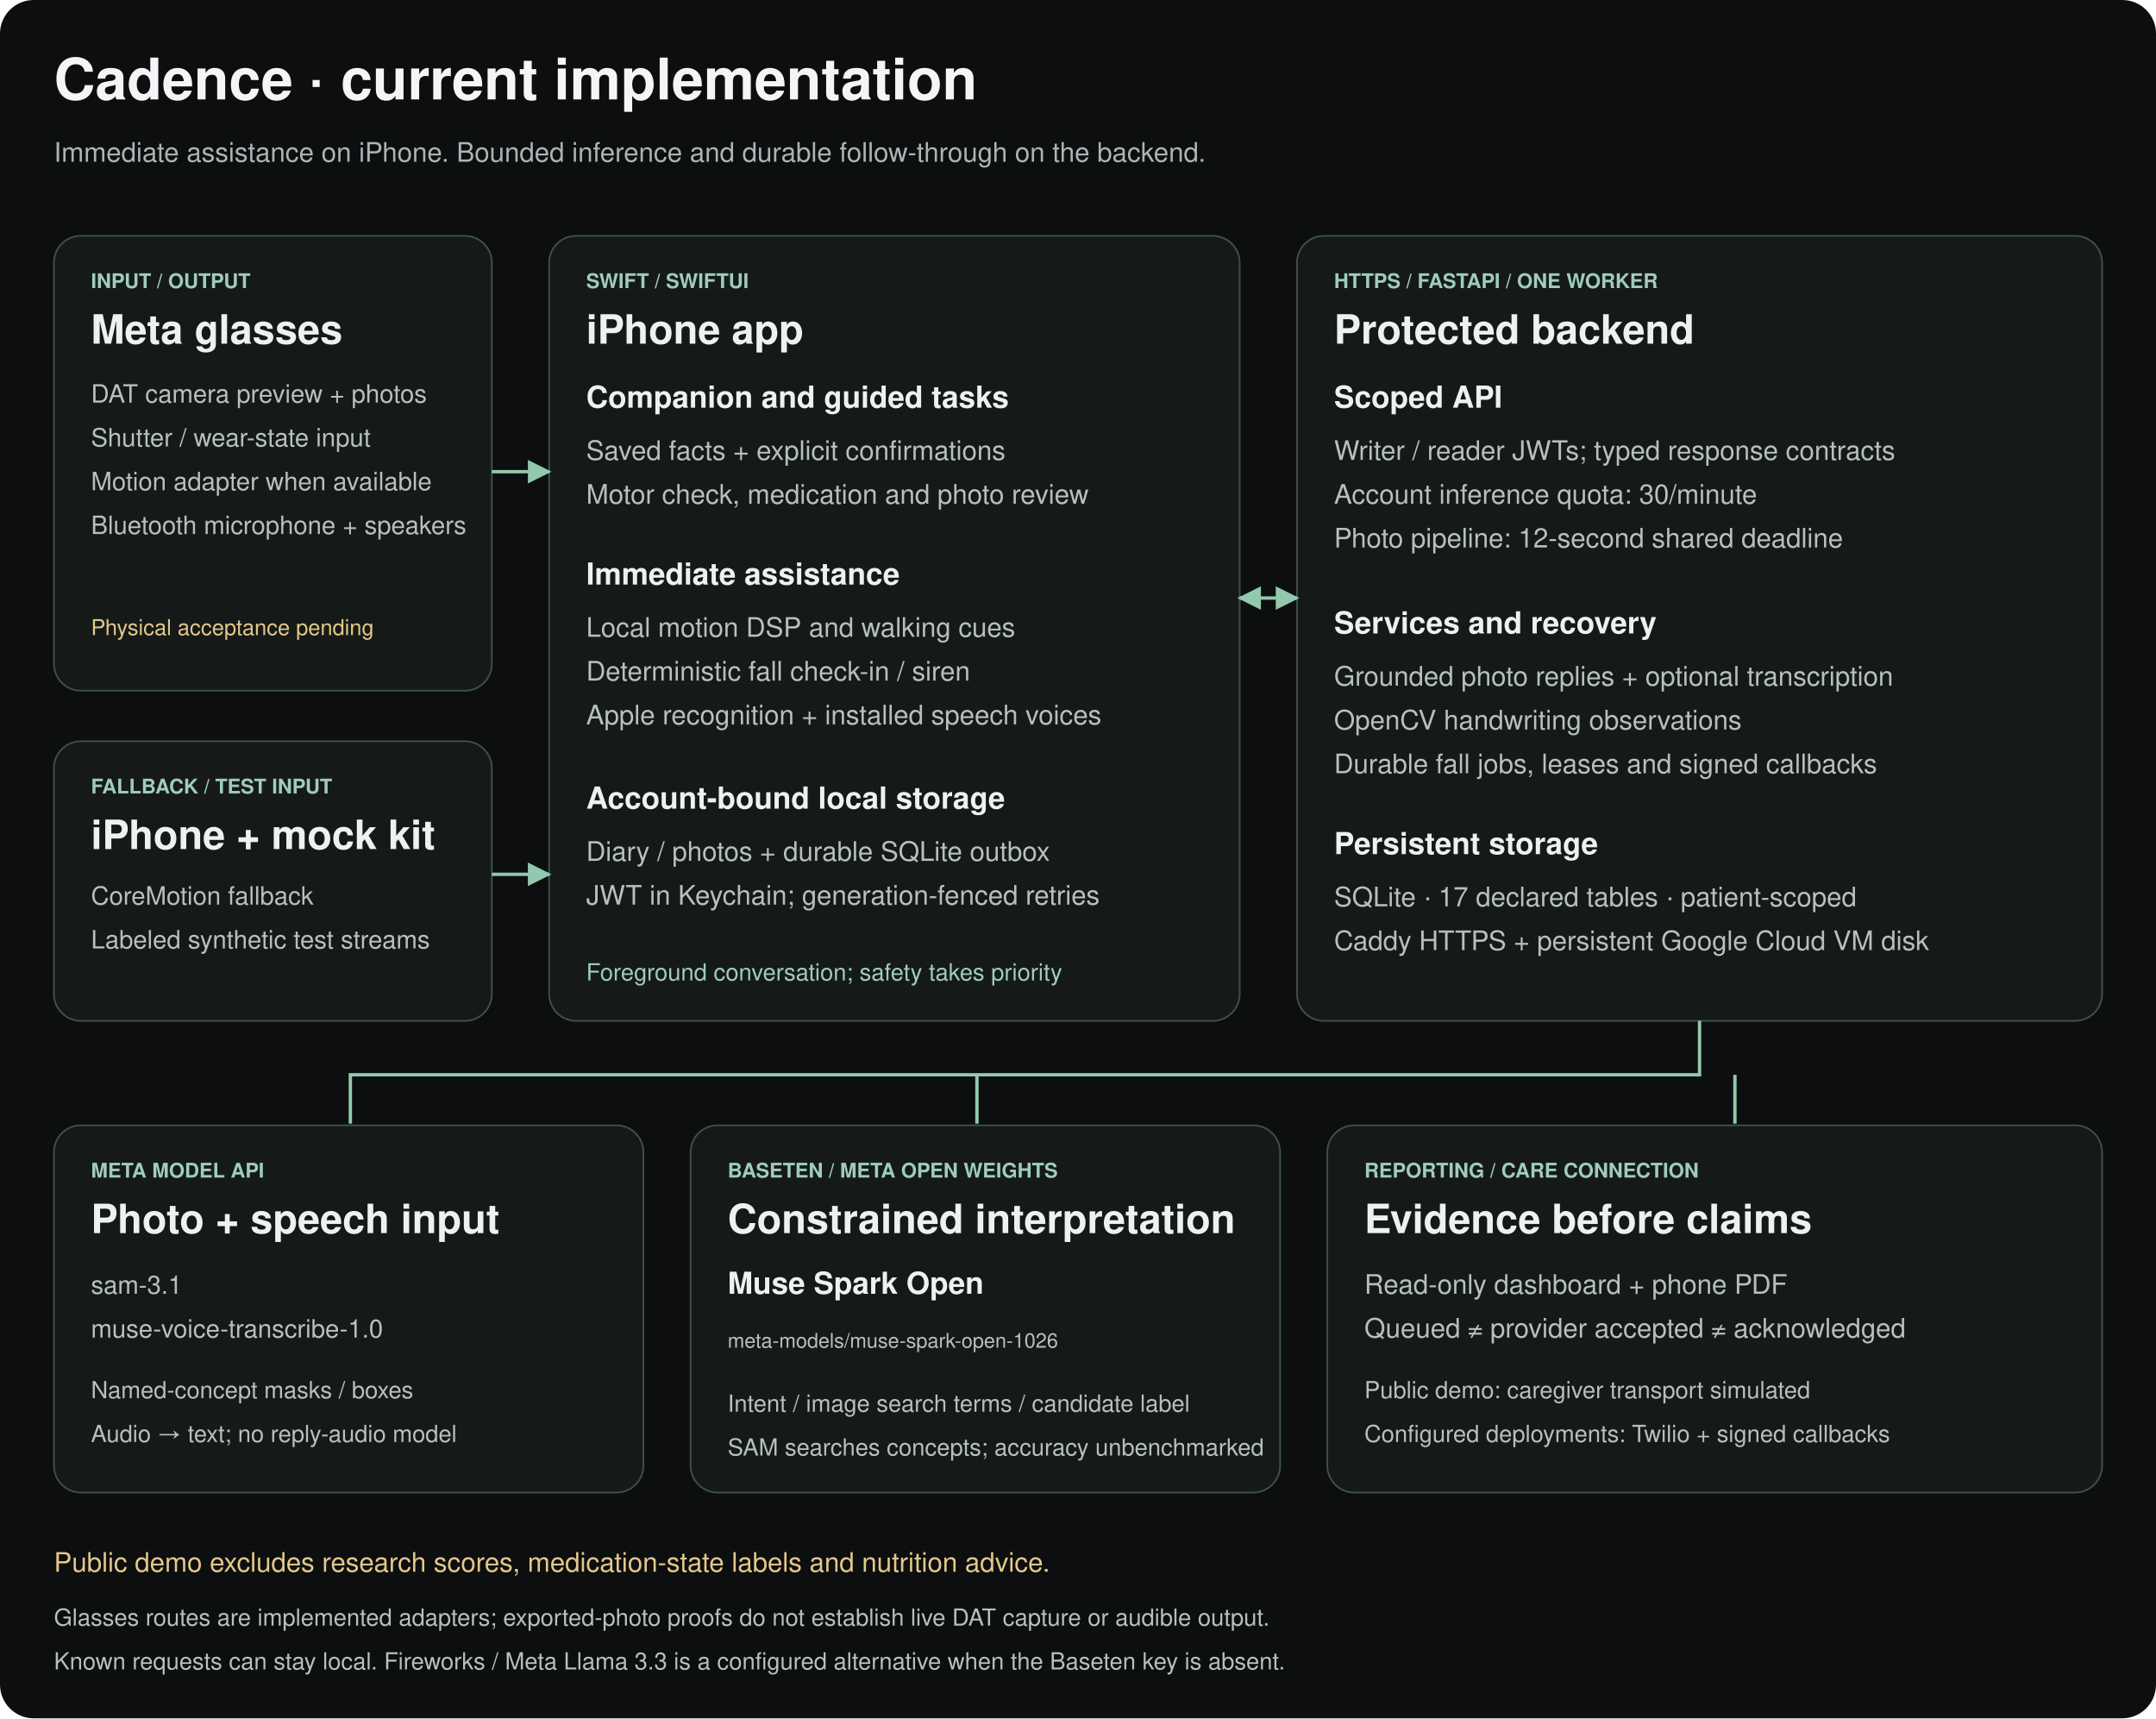
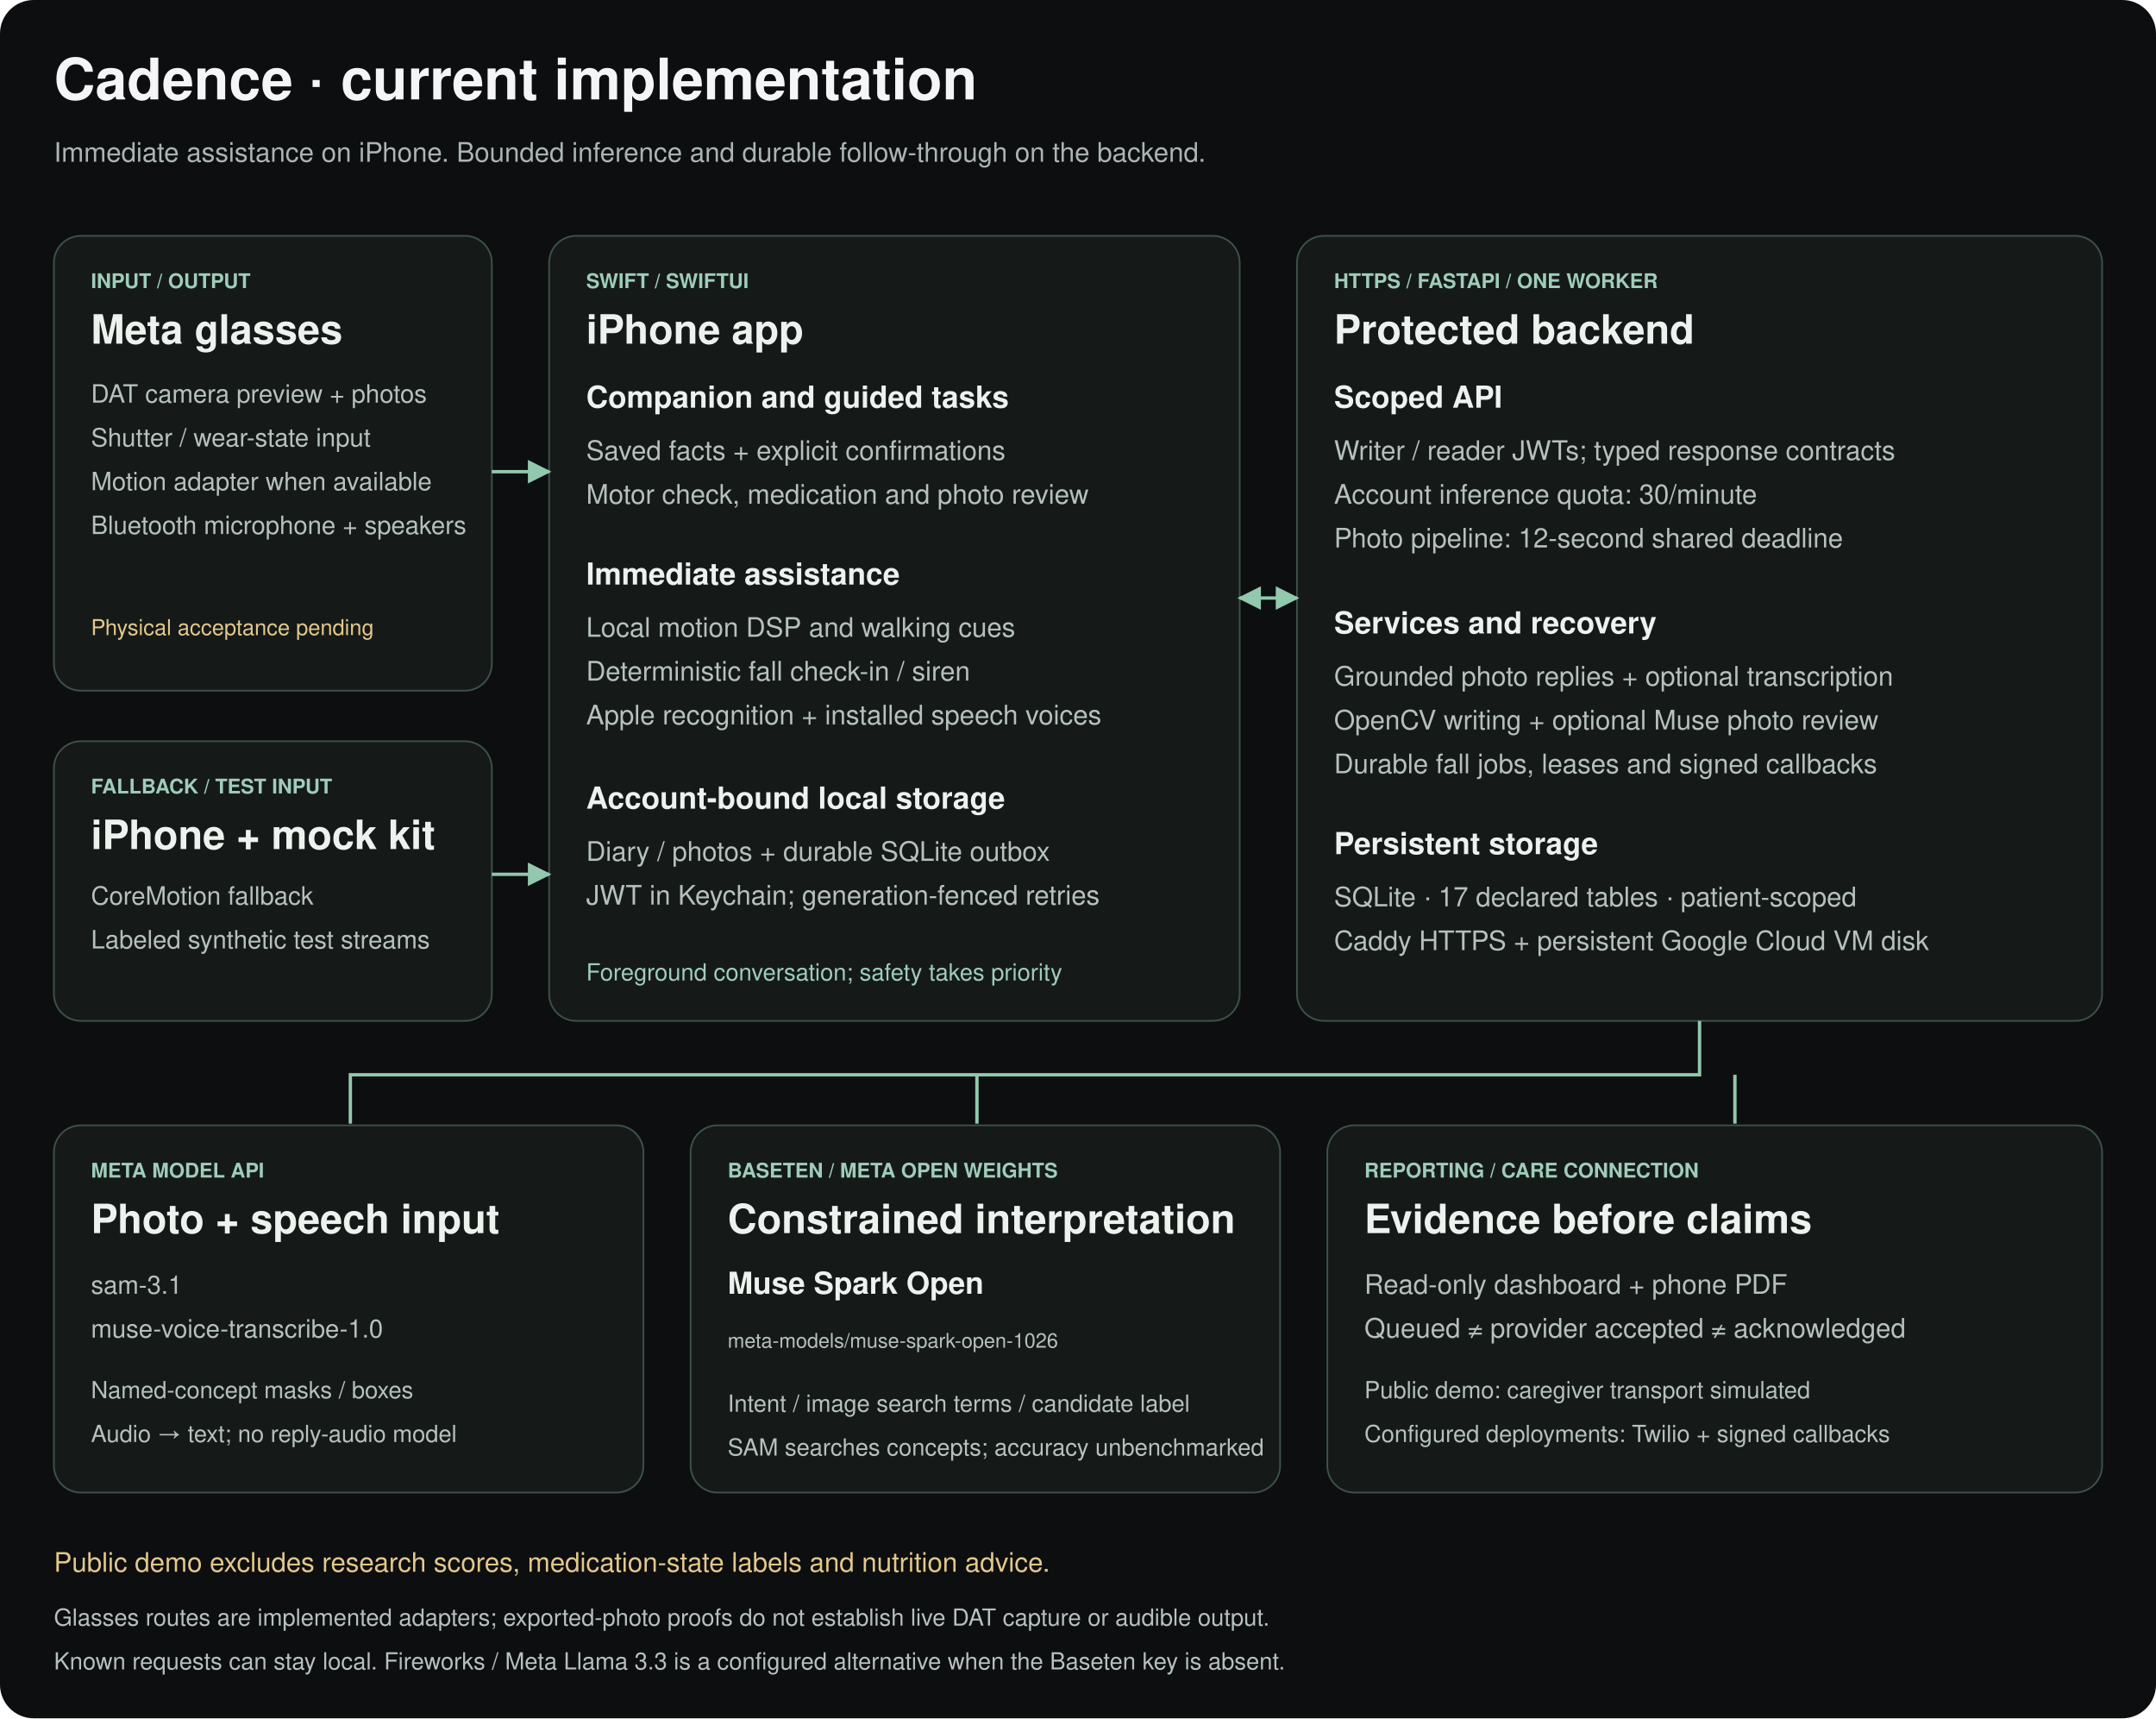
<svg xmlns="http://www.w3.org/2000/svg" width="1280" height="1020" viewBox="0 0 1280 1020" role="img" aria-labelledby="title desc">
  <defs>
    <marker id="arrow" viewBox="0 0 10 10" refX="9" refY="5" markerWidth="7" markerHeight="7" orient="auto-start-reverse">
      <path d="M0 0L10 5L0 10Z" fill="#92c8ad" />
    </marker>
  </defs>
  <rect width="1280" height="1020" rx="20" fill="#0c0e0f" />
  <g font-family="-apple-system,BlinkMacSystemFont,Segoe UI,Helvetica,Arial,sans-serif">
    <text x="32" y="59" font-size="34" font-weight="600" fill="#f5f5f7">Cadence · current implementation</text>
    <text x="32" y="96" font-size="16" fill="#abb5b4">Immediate assistance on iPhone. Bounded inference and durable follow-through on the backend.</text>
    <rect x="32" y="140" width="260" height="270" rx="16" fill="#151a19" stroke="#3d5149" />
    <text x="54" y="171" font-size="12" fill="#9fcdba" font-weight="600">INPUT / OUTPUT</text>
    <text x="54" y="204" font-size="24" fill="#edf2ef" font-weight="600">Meta glasses</text>
    <text x="54" y="239" font-size="15" fill="#b6c1be" font-weight="400">DAT camera preview + photos</text>
    <text x="54" y="265" font-size="15" fill="#b6c1be" font-weight="400">Shutter / wear-state input</text>
    <text x="54" y="291" font-size="15" fill="#b6c1be" font-weight="400">Motion adapter when available</text>
    <text x="54" y="317" font-size="15" fill="#b6c1be" font-weight="400">Bluetooth microphone + speakers</text>
    <text x="54" y="377" font-size="13" fill="#e4c88a" font-weight="400">Physical acceptance pending</text>
    <rect x="32" y="440" width="260" height="166" rx="16" fill="#151a19" stroke="#3d5149" />
    <text x="54" y="471" font-size="12" fill="#9fcdba" font-weight="600">FALLBACK / TEST INPUT</text>
    <text x="54" y="504" font-size="24" fill="#edf2ef" font-weight="600">iPhone + mock kit</text>
    <text x="54" y="537" font-size="15" fill="#b6c1be" font-weight="400">CoreMotion fallback</text>
    <text x="54" y="563" font-size="15" fill="#b6c1be" font-weight="400">Labeled synthetic test streams</text>
    <rect x="326" y="140" width="410" height="466" rx="16" fill="#151a19" stroke="#3d5149" />
    <text x="348" y="171" font-size="12" fill="#9fcdba" font-weight="600">SWIFT / SWIFTUI</text>
    <text x="348" y="204" font-size="24" fill="#edf2ef" font-weight="600">iPhone app</text>
    <text x="348" y="242" font-size="18" fill="#edf2ef" font-weight="600">Companion and guided tasks</text>
    <text x="348" y="273" font-size="16" fill="#b6c1be" font-weight="400">Saved facts + explicit confirmations</text>
    <text x="348" y="299" font-size="16" fill="#b6c1be" font-weight="400">Motor check, medication and photo review</text>
    <text x="348" y="347" font-size="18" fill="#edf2ef" font-weight="600">Immediate assistance</text>
    <text x="348" y="378" font-size="16" fill="#b6c1be" font-weight="400">Local motion DSP and walking cues</text>
    <text x="348" y="404" font-size="16" fill="#b6c1be" font-weight="400">Deterministic fall check-in / siren</text>
    <text x="348" y="430" font-size="16" fill="#b6c1be" font-weight="400">Apple recognition + installed speech voices</text>
    <text x="348" y="480" font-size="18" fill="#edf2ef" font-weight="600">Account-bound local storage</text>
    <text x="348" y="511" font-size="16" fill="#b6c1be" font-weight="400">Diary / photos + durable SQLite outbox</text>
    <text x="348" y="537" font-size="16" fill="#b6c1be" font-weight="400">JWT in Keychain; generation-fenced retries</text>
    <text x="348" y="582" font-size="14" fill="#9fcdba" font-weight="400">Foreground conversation; safety takes priority</text>
    <rect x="770" y="140" width="478" height="466" rx="16" fill="#151a19" stroke="#3d5149" />
    <text x="792" y="171" font-size="12" fill="#9fcdba" font-weight="600">HTTPS / FASTAPI / ONE WORKER</text>
    <text x="792" y="204" font-size="24" fill="#edf2ef" font-weight="600">Protected backend</text>
    <text x="792" y="242" font-size="18" fill="#edf2ef" font-weight="600">Scoped API</text>
    <text x="792" y="273" font-size="16" fill="#b6c1be" font-weight="400">Writer / reader JWTs; typed response contracts</text>
    <text x="792" y="299" font-size="16" fill="#b6c1be" font-weight="400">Account inference quota: 30/minute</text>
    <text x="792" y="325" font-size="16" fill="#b6c1be" font-weight="400">Photo pipeline: 12-second shared deadline</text>
    <text x="792" y="376" font-size="18" fill="#edf2ef" font-weight="600">Services and recovery</text>
    <text x="792" y="407" font-size="16" fill="#b6c1be" font-weight="400">Grounded photo replies + optional transcription</text>
-     <text x="792" y="433" font-size="16" fill="#b6c1be" font-weight="400">OpenCV handwriting observations</text>
+     <text x="792" y="433" font-size="16" fill="#b6c1be" font-weight="400">OpenCV writing + optional Muse photo review</text>
    <text x="792" y="459" font-size="16" fill="#b6c1be" font-weight="400">Durable fall jobs, leases and signed callbacks</text>
    <text x="792" y="507" font-size="18" fill="#edf2ef" font-weight="600">Persistent storage</text>
    <text x="792" y="538" font-size="16" fill="#b6c1be" font-weight="400">SQLite · 17 declared tables · patient-scoped</text>
    <text x="792" y="564" font-size="16" fill="#b6c1be" font-weight="400">Caddy HTTPS + persistent Google Cloud VM disk</text>
    <path d="M292 280L326 280" stroke="#92c8ad" stroke-width="2" marker-end="url(#arrow)" />
    <path d="M292 519L326 519" stroke="#92c8ad" stroke-width="2" marker-end="url(#arrow)" />
    <path d="M736 355L770 355" stroke="#92c8ad" stroke-width="2" marker-end="url(#arrow)" marker-start="url(#arrow)" />
    <path d="M1009 606V638H208V667M580 638V667M1030 638V667" fill="none" stroke="#92c8ad" stroke-width="2" />
    <rect x="32" y="668" width="350" height="218" rx="16" fill="#151a19" stroke="#3d5149" />
    <text x="54" y="699" font-size="12" fill="#9fcdba" font-weight="600">META MODEL API</text>
    <text x="54" y="732" font-size="24" fill="#edf2ef" font-weight="600">Photo + speech input</text>
    <text x="54" y="768" font-size="15" fill="#b6c1be" font-weight="400">sam-3.1</text>
    <text x="54" y="794" font-size="15" fill="#b6c1be" font-weight="400">muse-voice-transcribe-1.0</text>
    <text x="54" y="830" font-size="14" fill="#b6c1be" font-weight="400">Named-concept masks / boxes</text>
    <text x="54" y="856" font-size="14" fill="#b6c1be" font-weight="400">Audio → text; no reply-audio model</text>
    <rect x="410" y="668" width="350" height="218" rx="16" fill="#151a19" stroke="#3d5149" />
    <text x="432" y="699" font-size="12" fill="#9fcdba" font-weight="600">BASETEN / META OPEN WEIGHTS</text>
    <text x="432" y="732" font-size="24" fill="#edf2ef" font-weight="600">Constrained interpretation</text>
    <text x="432" y="768" font-size="18" fill="#edf2ef" font-weight="600">Muse Spark Open</text>
    <text x="432" y="800" font-size="12" fill="#b6c1be" font-weight="400">meta-models/muse-spark-open-1026</text>
    <text x="432" y="838" font-size="14" fill="#b6c1be" font-weight="400">Intent / image search terms / candidate label</text>
    <text x="432" y="864" font-size="14" fill="#b6c1be" font-weight="400">SAM searches concepts; accuracy unbenchmarked</text>
    <rect x="788" y="668" width="460" height="218" rx="16" fill="#151a19" stroke="#3d5149" />
    <text x="810" y="699" font-size="12" fill="#9fcdba" font-weight="600">REPORTING / CARE CONNECTION</text>
    <text x="810" y="732" font-size="24" fill="#edf2ef" font-weight="600">Evidence before claims</text>
    <text x="810" y="768" font-size="16" fill="#b6c1be" font-weight="400">Read-only dashboard + phone PDF</text>
    <text x="810" y="794" font-size="16" fill="#b6c1be" font-weight="400">Queued ≠ provider accepted ≠ acknowledged</text>
    <text x="810" y="830" font-size="14" fill="#b6c1be" font-weight="400">Public demo: caregiver transport simulated</text>
    <text x="810" y="856" font-size="14" fill="#b6c1be" font-weight="400">Configured deployments: Twilio + signed callbacks</text>
    <text x="32" y="933" font-size="16" fill="#e4c88a" font-weight="400">Public demo excludes research scores, medication-state labels and nutrition advice.</text>
    <text x="32" y="965" font-size="14" fill="#b6c1be" font-weight="400">Glasses routes are implemented adapters; exported-photo proofs do not establish live DAT capture or audible output.</text>
    <text x="32" y="991" font-size="14" fill="#b6c1be" font-weight="400">Known requests can stay local. Fireworks / Meta Llama 3.3 is a configured alternative when the Baseten key is absent.</text>
  </g>
</svg>
